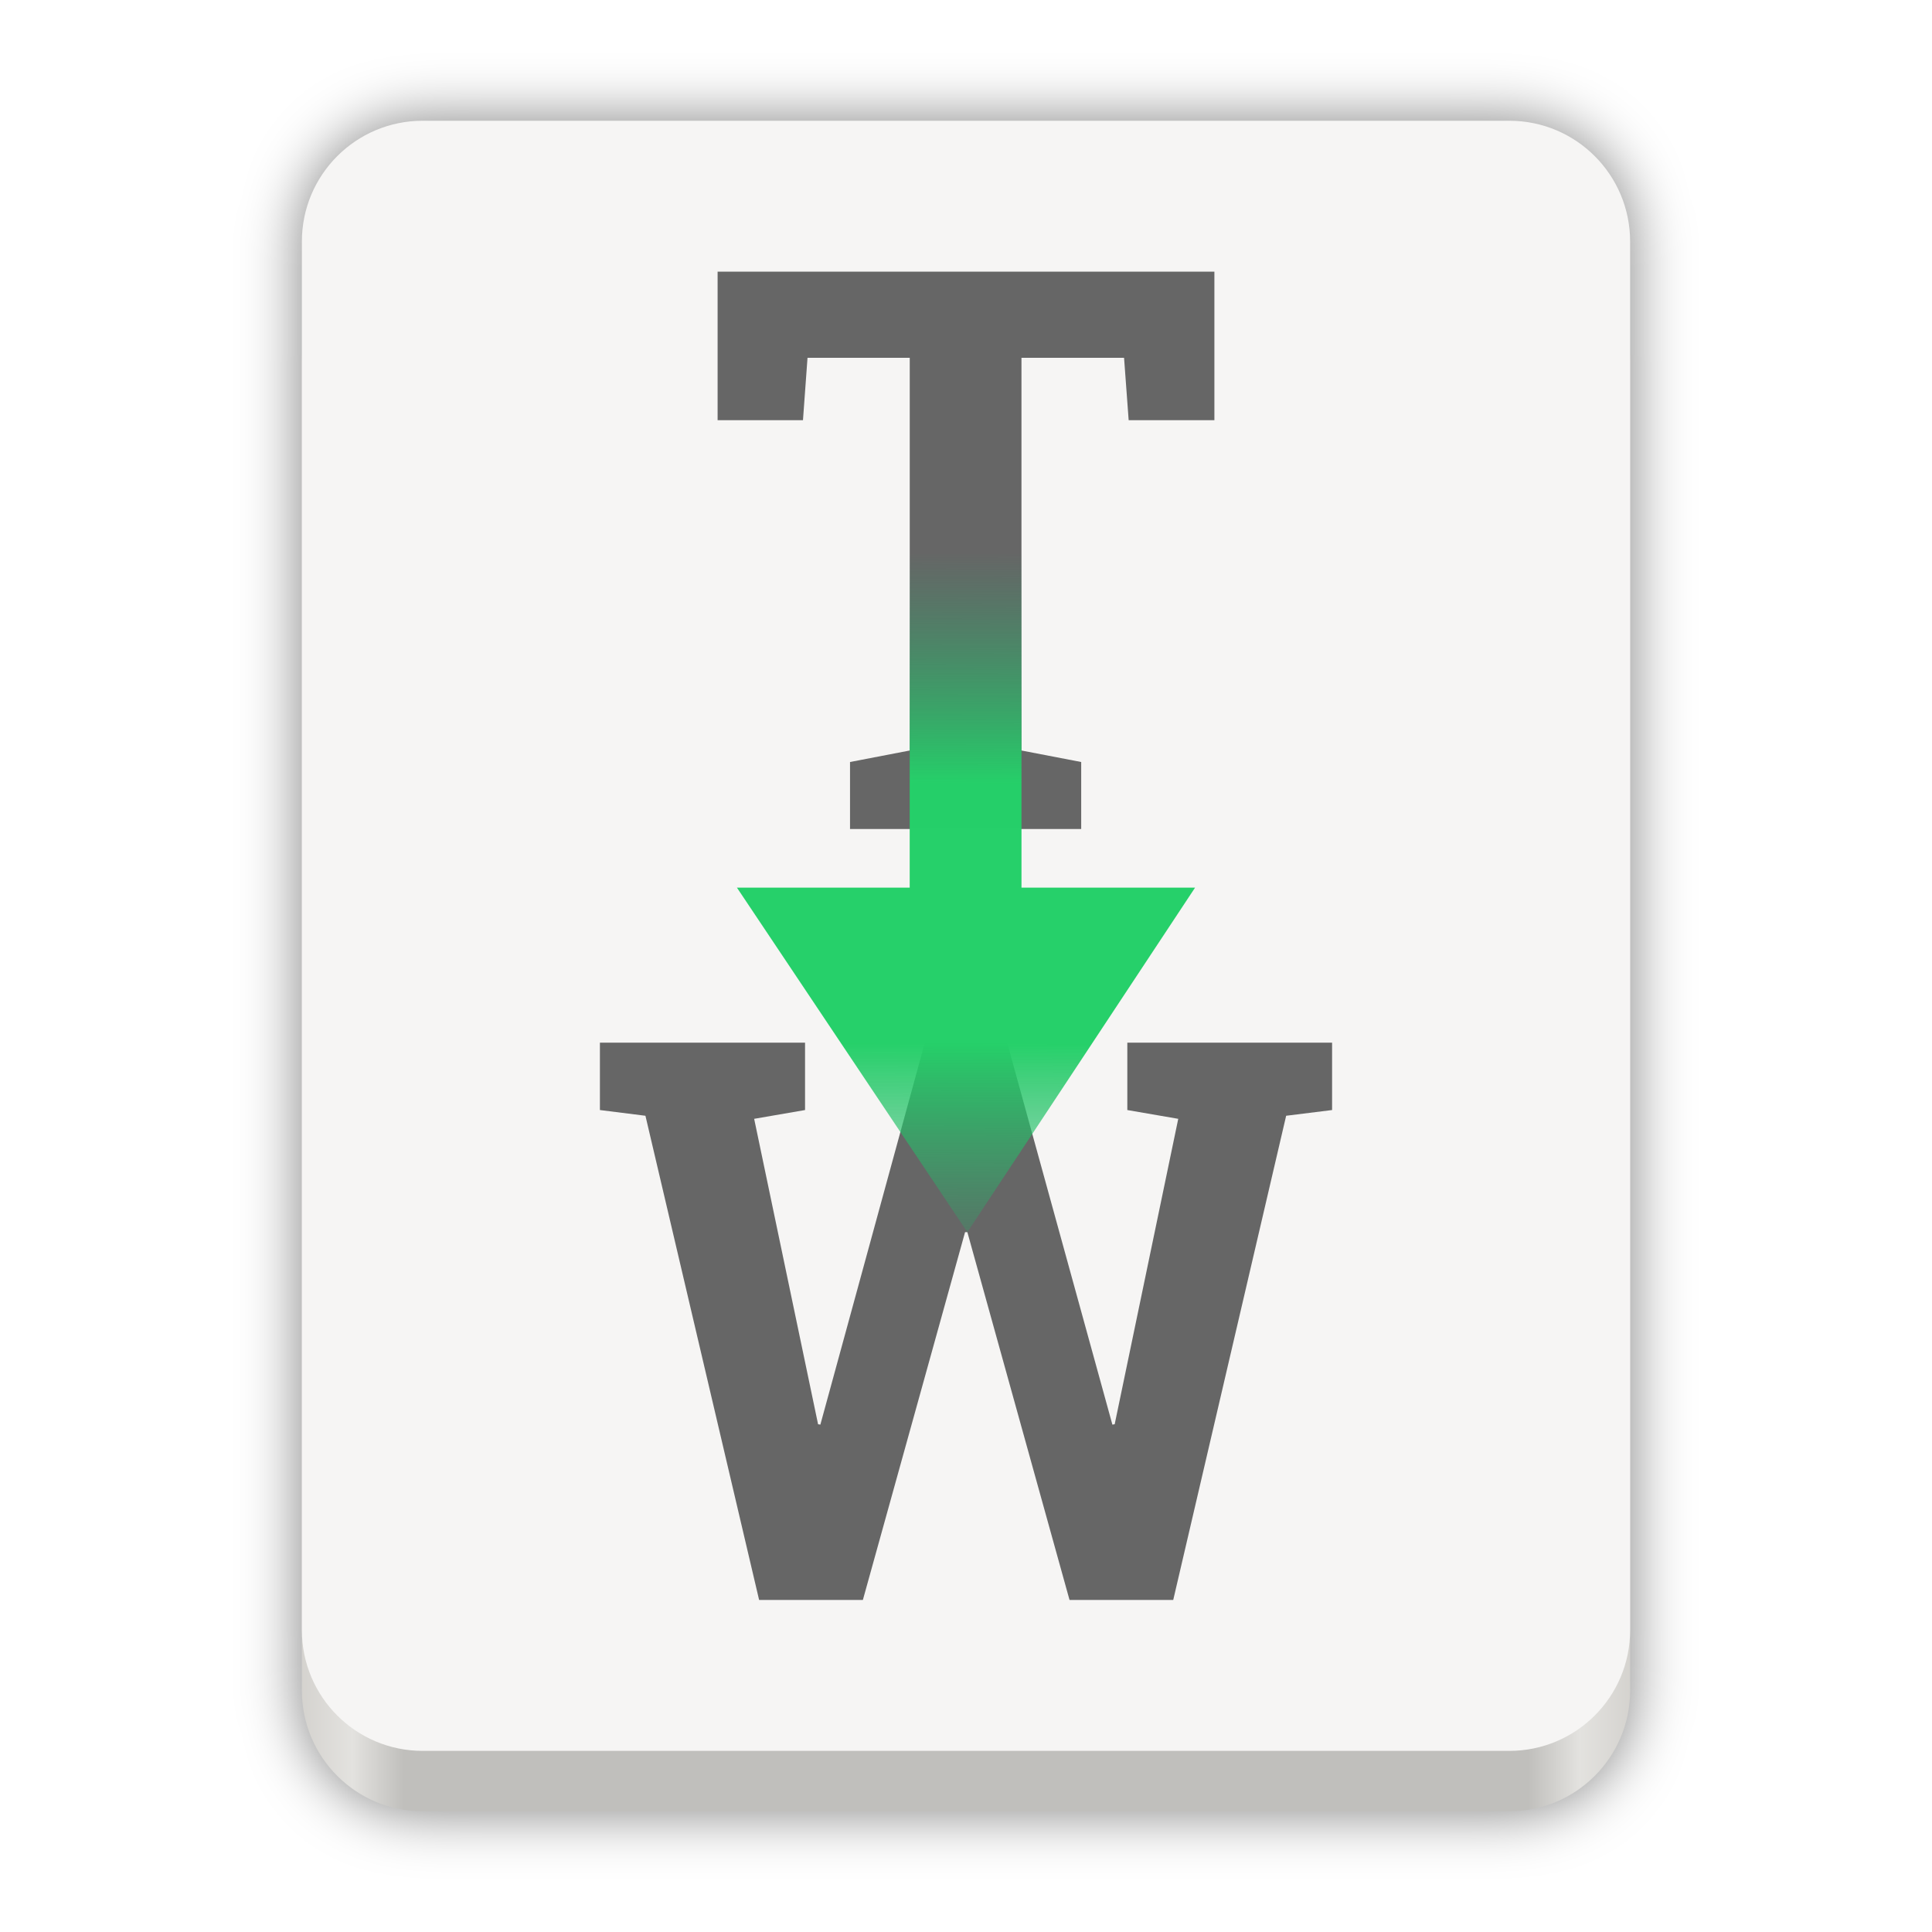
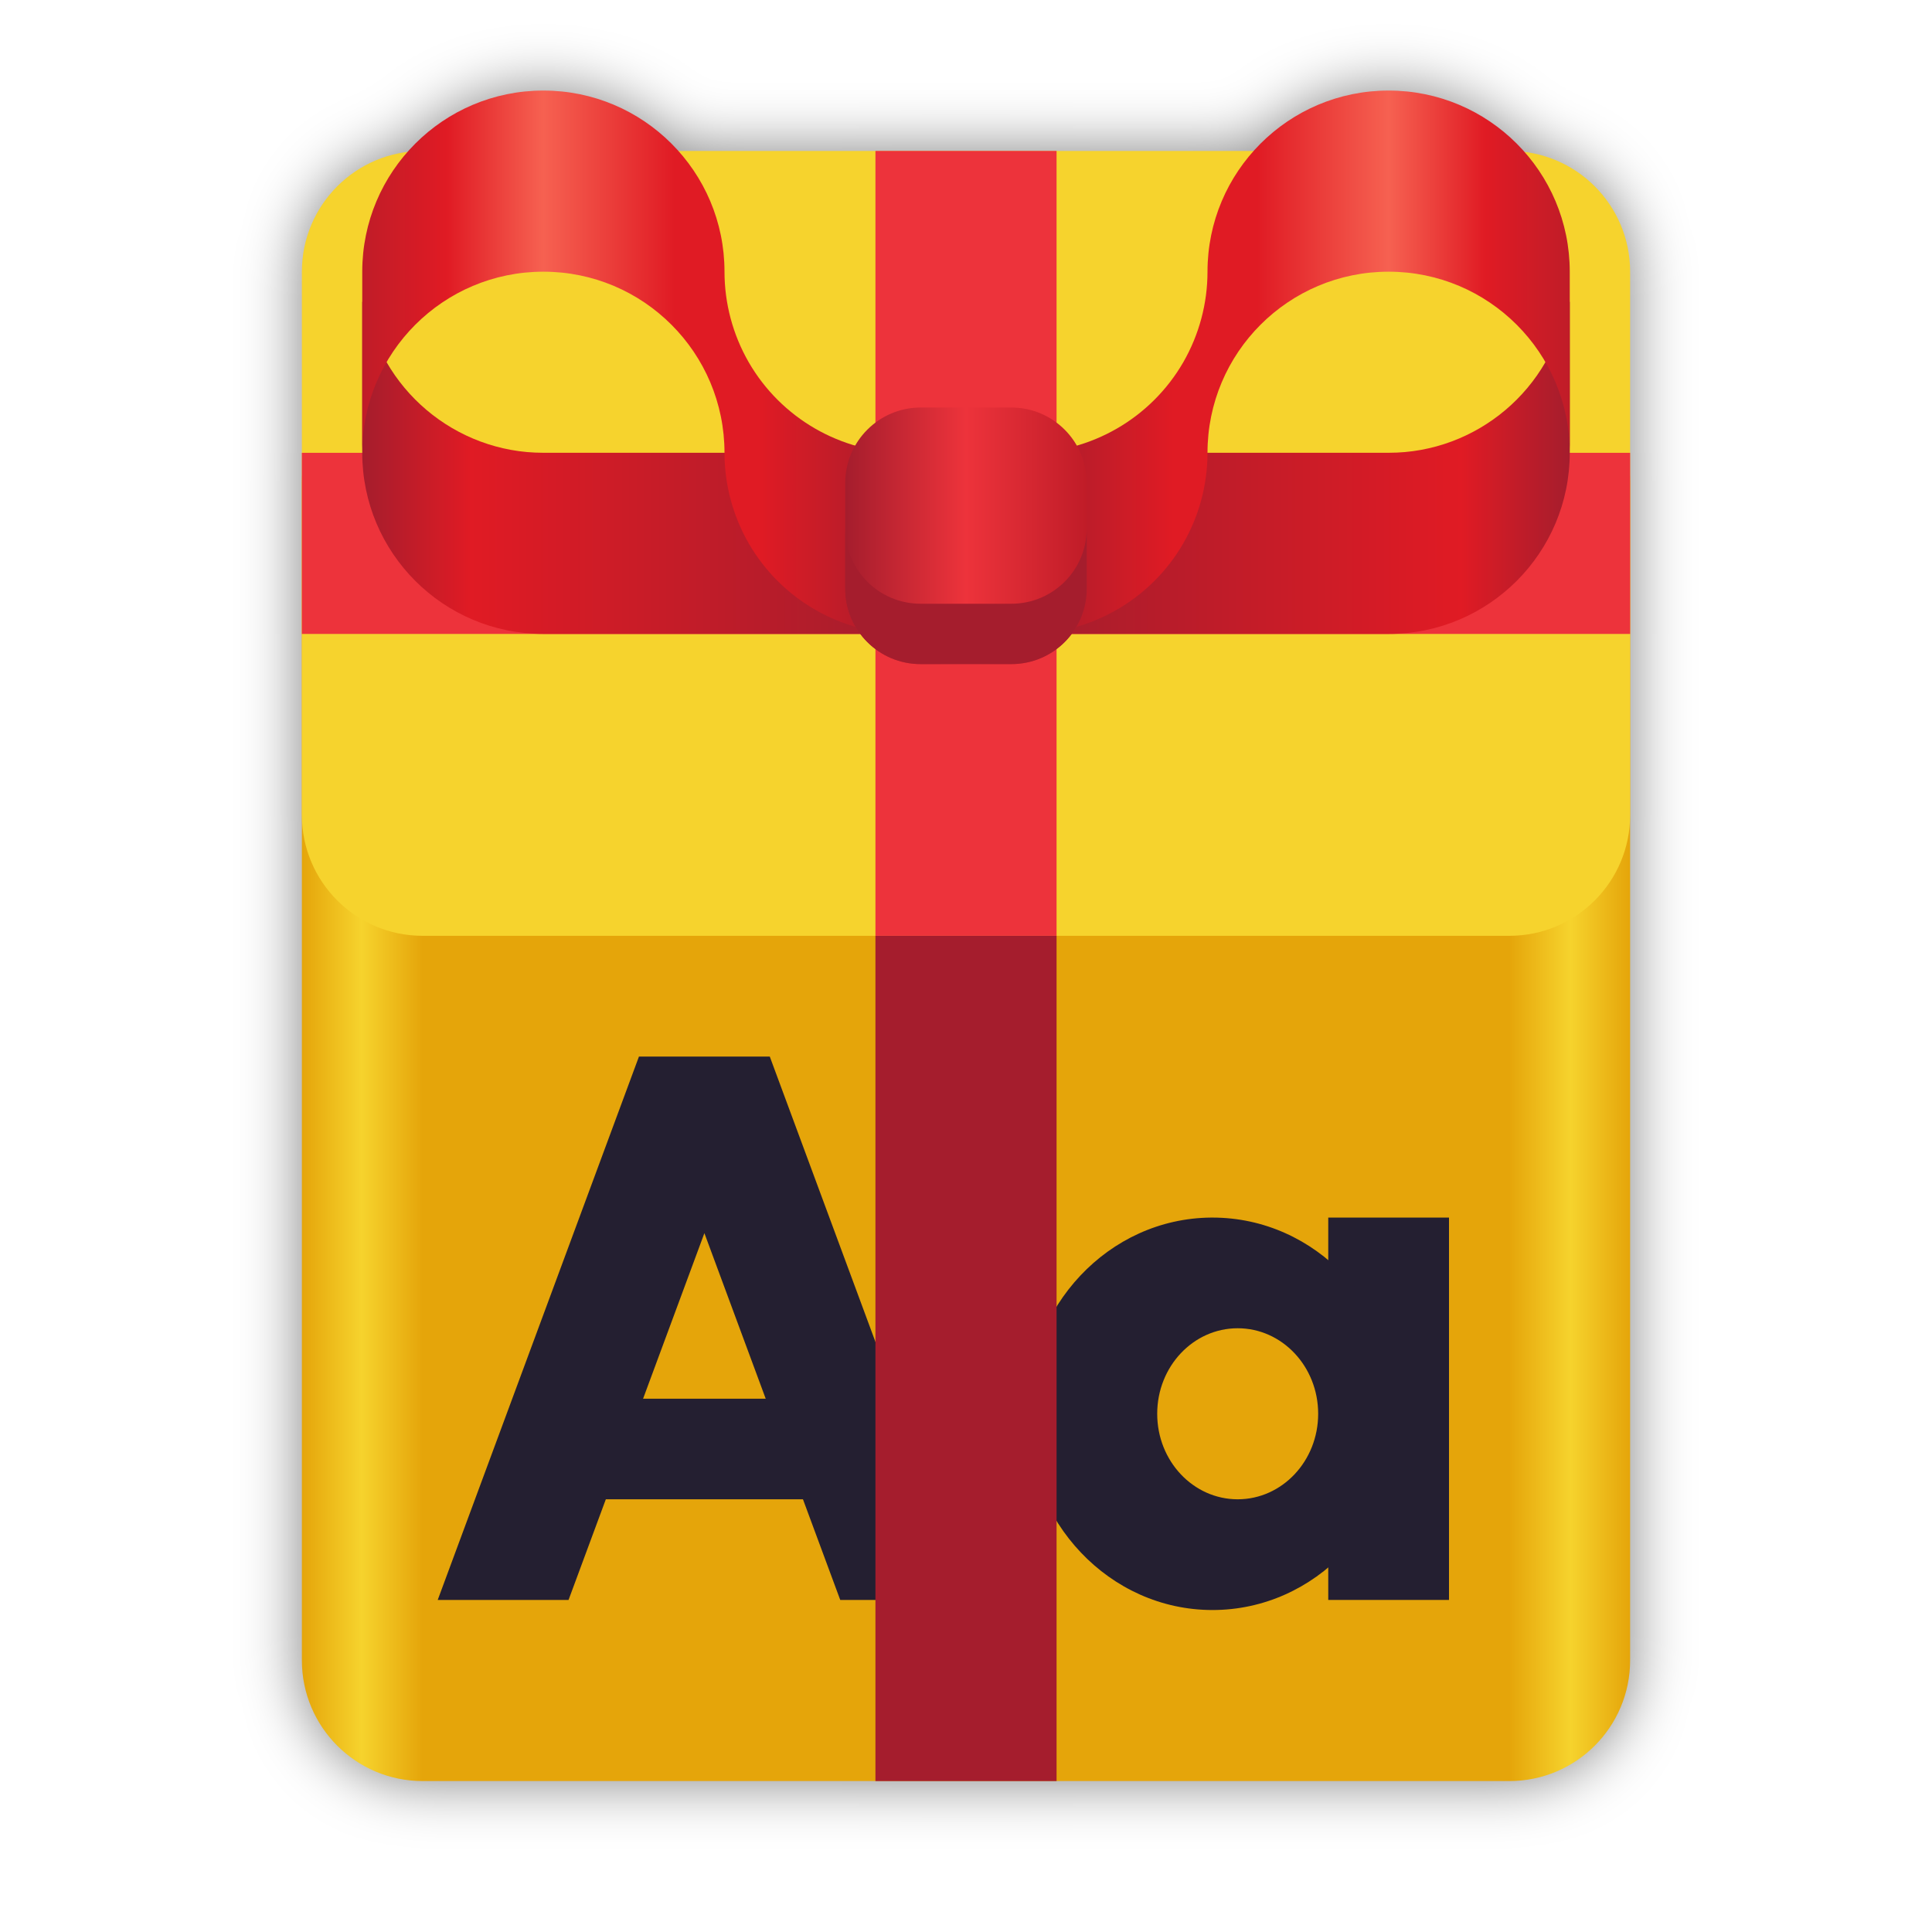
- <svg xmlns="http://www.w3.org/2000/svg" height="128px" viewBox="0 0 128 128" width="128px" version="1.1" id="svg34">
+ <svg xmlns="http://www.w3.org/2000/svg" xmlns:xlink="http://www.w3.org/1999/xlink" height="128px" viewBox="0 0 128 128" width="128px" version="1.1" id="svg34">
  <defs id="defs38">
-     <filter style="color-interpolation-filters:sRGB;" id="filter954">
+     <filter style="color-interpolation-filters:sRGB;" id="filter954" x="-0.055" y="-0.043" width="1.109" height="1.086">
      <feFlood flood-opacity="0.498" flood-color="rgb(0,0,0)" result="flood" id="feFlood944" />
      <feComposite in="flood" in2="SourceGraphic" operator="in" result="composite1" id="feComposite946" />
      <feGaussianBlur in="composite1" stdDeviation="2" result="blur" id="feGaussianBlur948" />
      <feOffset dx="0" dy="0" result="offset" id="feOffset950" />
      <feComposite in="SourceGraphic" in2="offset" operator="over" result="composite2" id="feComposite952" />
    </filter>
+     <linearGradient id="a-3" gradientTransform="matrix(0.211538,0,0,0.25,9.846145,53)" gradientUnits="userSpaceOnUse" x1="48" x2="464" y1="44" y2="44">
+       <stop offset="0" stop-color="#e5a50a" id="stop2-6" />
+       <stop offset="0.045" stop-color="#f6d32d" id="stop4-7" />
+       <stop offset="0.091" stop-color="#e5a50a" id="stop6-5" />
+       <stop offset="0.909" stop-color="#e5a50a" id="stop8-3" />
+       <stop offset="0.955" stop-color="#f6d32d" id="stop10-5" />
+       <stop offset="1" stop-color="#e5a50a" id="stop12-6" />
+     </linearGradient>
+     <linearGradient id="c" x1="24" x2="60" xlink:href="#b-2" y1="29" y2="29" />
+     <linearGradient id="b-2" gradientUnits="userSpaceOnUse">
+       <stop offset="0" stop-color="#a51d2d" id="stop15-9" />
+       <stop offset="0.2" stop-color="#e01b24" id="stop17-1" />
+       <stop offset="1" stop-color="#a51d2d" id="stop19-2" />
+     </linearGradient>
+     <linearGradient id="e" x1="24" x2="60" xlink:href="#d" y1="22" y2="22" />
+     <linearGradient id="d" gradientUnits="userSpaceOnUse">
+       <stop offset="0" stop-color="#c01c28" id="stop23" />
+       <stop offset="0.156" stop-color="#e01b24" id="stop25" />
+       <stop offset="0.333" stop-color="#f66151" id="stop27" />
+       <stop offset="0.575" stop-color="#e01b24" id="stop29" />
+       <stop offset="0.73" stop-color="#e01b24" id="stop31" />
+       <stop offset="1" stop-color="#a51d2d" id="stop33" />
+     </linearGradient>
+     <linearGradient id="f" gradientTransform="matrix(-1,0,0,1,36,-96)" x1="-68" x2="-32" xlink:href="#b-2" y1="125" y2="125" />
+     <linearGradient id="g" gradientTransform="matrix(-1,0,0,1,36,-96)" x1="-68" x2="-32" xlink:href="#d" y1="118" y2="118" />
+     <linearGradient id="h" gradientTransform="matrix(2,0,0,0.944444,-64,-175.2222)" gradientUnits="userSpaceOnUse" x1="60" x2="68" y1="221" y2="221">
+       <stop offset="0" stop-color="#a51d2d" id="stop39" />
+       <stop offset="0.5" stop-color="#ed333b" id="stop41" />
+       <stop offset="1" stop-color="#c01c28" id="stop43" />
+     </linearGradient>
  </defs>
  <linearGradient id="a" gradientTransform="matrix(0.196428,0,0,0.342105,6.59729,273.74)" gradientUnits="userSpaceOnUse" x1="88.596" x2="536.596" y1="-449.394" y2="-449.394">
    <stop offset="0" stop-color="#d5d3cf" id="stop2" />
    <stop offset="0.038" stop-color="#e3e2df" id="stop4" />
    <stop offset="0.077" stop-color="#c0bfbc" id="stop6" />
    <stop offset="0.923" stop-color="#c0bfbc" id="stop8" />
    <stop offset="0.962" stop-color="#e3e2df" id="stop10" />
    <stop offset="1" stop-color="#d5d3cf" id="stop12" />
  </linearGradient>
  <linearGradient id="b" gradientUnits="userSpaceOnUse" x1="68" x2="67.861" y1="36.715" y2="85.856">
    <stop offset="0" stop-color="#26a269" stop-opacity="0.011" id="stop15" />
    <stop offset="0.309" stop-color="#25d069" stop-opacity="0.996" id="stop17" />
    <stop offset="0.66" stop-color="#25d069" stop-opacity="0.996" id="stop19" />
    <stop offset="1" stop-color="#26a269" stop-opacity="0" id="stop21" />
  </linearGradient>
-   <g transform="translate(-4.000003)" id="g930" style="filter:url(#filter954)">
-     <path style="fill:url(#a)" id="path24" fill="url(#a)" d="m 32,16 h 72 c 4.418,0 8,3.582 8,8 v 88 c 0,4.418 -3.582,8 -8,8 H 32 c -4.418,0 -8,-3.582 -8,-8 V 24 c 0,-4.418 3.582,-8 8,-8 z m 0,0" />
-     <path id="path26" fill="#f6f5f4" d="m 32,8 h 72 c 4.418,0 8,3.582 8,8 v 92 c 0,4.418 -3.582,8 -8,8 H 32 c -4.418,0 -8,-3.582 -8,-8 V 16 c 0,-4.418 3.582,-8 8,-8 z m 0,0" />
-     <path id="path28" fill="#666666" d="m 84.457,18 v 9.84 h -5.68 l -0.305,-4.133 h -6.797 v 26.016 l 3.957,0.762 v 4.438 H 60.316 v -4.438 l 3.957,-0.762 V 23.707 H 57.5 l -0.301,4.133 h -5.656 V 18 Z m 0,0" />
-     <path id="path30" fill="#666666" d="M 92.254,73.543 89.211,73.922 81.73,106 H 74.859 L 68.09,81.633 H 67.938 L 61.168,106 h -6.875 l -7.531,-32.078 -3.016,-0.379 v -4.465 h 13.59 v 4.465 l -3.371,0.582 4.234,20.234 0.152,0.027 6.922,-25.309 h 5.453 l 6.973,25.309 0.152,-0.027 L 82.062,74.125 78.688,73.543 v -4.465 h 13.566 z m 0,0" />
-     <path style="fill:url(#b)" id="path32" fill="url(#b)" d="m 64.27,36.715 v 22.094 H 52.824 L 68.09,81.633 83.176,58.809 h -11.5 v -22.094 z m 0,0" />
+   <g id="g1044" transform="translate(-3.8977051e-8,2.000015)" style="filter:url(#filter954)">
+     <path d="m 28,22 h 72 c 4.418,0 8,3.582 8,8 v 78 c 0,4.418 -3.582,8 -8,8 H 28 c -4.418,0 -8,-3.582 -8,-8 V 30 c 0,-4.418 3.582,-8 8,-8 z m 0,0" fill="url(#a)" id="path46" style="fill:url(#a-3)" />
+     <path d="m 28,8 h 72 c 4.418,0 8,3.582 8,8 v 36 c 0,4.418 -3.582,8 -8,8 H 28 c -4.418,0 -8,-3.582 -8,-8 V 16 c 0,-4.418 3.582,-8 8,-8 z m 0,0" fill="#f6d32d" id="path48" />
+     <path d="m 20,28 h 88 V 40 H 20 Z m 0,0" fill="#ed333b" id="path50" />
+     <g fill="#241f31" id="g60">
+       <path d="m 46.668,79.699 -9,24.301 H 29 L 42.332,68 H 51 l 13.332,36 h -8.664 z" id="path52" />
+       <path d="m 37,90.668 h 19.332 v 6.664 H 37 Z m 0,0" id="path54" />
+       <path d="m 88,78.668 h 8 V 104 h -8 z m 0,0" id="path56" />
+       <path d="M 80.23,78.668 C 73.457,78.727 68,84.531 68,91.668 c 0,7.18 5.523,13 12.332,13 6.812,0 12.336,-5.82 12.336,-13 0,-7.18 -5.523,-13 -12.336,-13 -0.035,0 -0.066,0 -0.102,0 z M 82,86 c 2.945,0 5.332,2.535 5.332,5.668 0,3.129 -2.387,5.664 -5.332,5.664 -2.945,0 -5.332,-2.535 -5.332,-5.664 C 76.668,88.535 79.055,86 82,86 Z m 0,0" id="path58" />
+     </g>
+     <path d="m 70,60 v 56 H 58 V 60 Z m 0,0" fill="#a51d2d" id="path62" />
+     <path d="M 70,8 V 60 H 58 V 8 Z m 0,0" fill="#ed333b" id="path64" />
+     <path d="m 24,18 v 10 c 0,6.629 5.371,12 12,12 H 60 V 28 H 36 C 30.148,27.996 25.152,23.77 24.176,18 Z m 0,0" fill="url(#c)" id="path66" style="fill:url(#c)" />
+     <path d="M 36,4 C 29.371,4 24,9.371 24,16 v 12 c 0,-6.629 5.371,-12 12,-12 6.629,0 12,5.371 12,12 0,2.105 0.555,4.176 1.605,6 C 51.75,37.711 55.715,40 60,40 V 28 C 55.715,28 51.75,25.711 49.605,22 48.555,20.176 48,18.105 48,16 48,9.371 42.629,4 36,4 Z m 0,0" fill="url(#e)" id="path68" style="fill:url(#e)" />
+     <path d="m 104,18 v 10 c 0,6.629 -5.371,12 -12,12 H 68 V 28 h 24 c 5.852,-0.004 10.848,-4.23 11.824,-10 z m 0,0" fill="url(#f)" id="path70" style="fill:url(#f)" />
+     <path d="m 92,4 c 6.629,0 12,5.371 12,12 v 12 c 0,-6.629 -5.371,-12 -12,-12 -6.629,0 -12,5.371 -12,12 0,2.105 -0.555,4.176 -1.605,6 C 76.25,37.711 72.285,40 68,40 V 28 c 4.285,0 8.25,-2.289 10.395,-6 C 79.445,20.176 80,18.105 80,16 80,9.371 85.371,4 92,4 Z m 0,0" fill="url(#g)" id="path72" style="fill:url(#g)" />
+     <path d="m 61,25 h 6 c 2.762,0 5,2.238 5,5 v 7 c 0,2.762 -2.238,5 -5,5 h -6 c -2.762,0 -5,-2.238 -5,-5 v -7 c 0,-2.762 2.238,-5 5,-5 z m 0,0" fill="url(#h)" id="path74" style="fill:url(#h)" />
+     <path d="m 56,33 v 4 c 0,2.77 2.23,5 5,5 h 6 c 2.77,0 5,-2.23 5,-5 v -4 c 0,2.77 -2.23,5 -5,5 h -6 c -2.77,0 -5,-2.23 -5,-5 z m 0,0" fill="#a51d2d" id="path76" />
  </g>
</svg>
